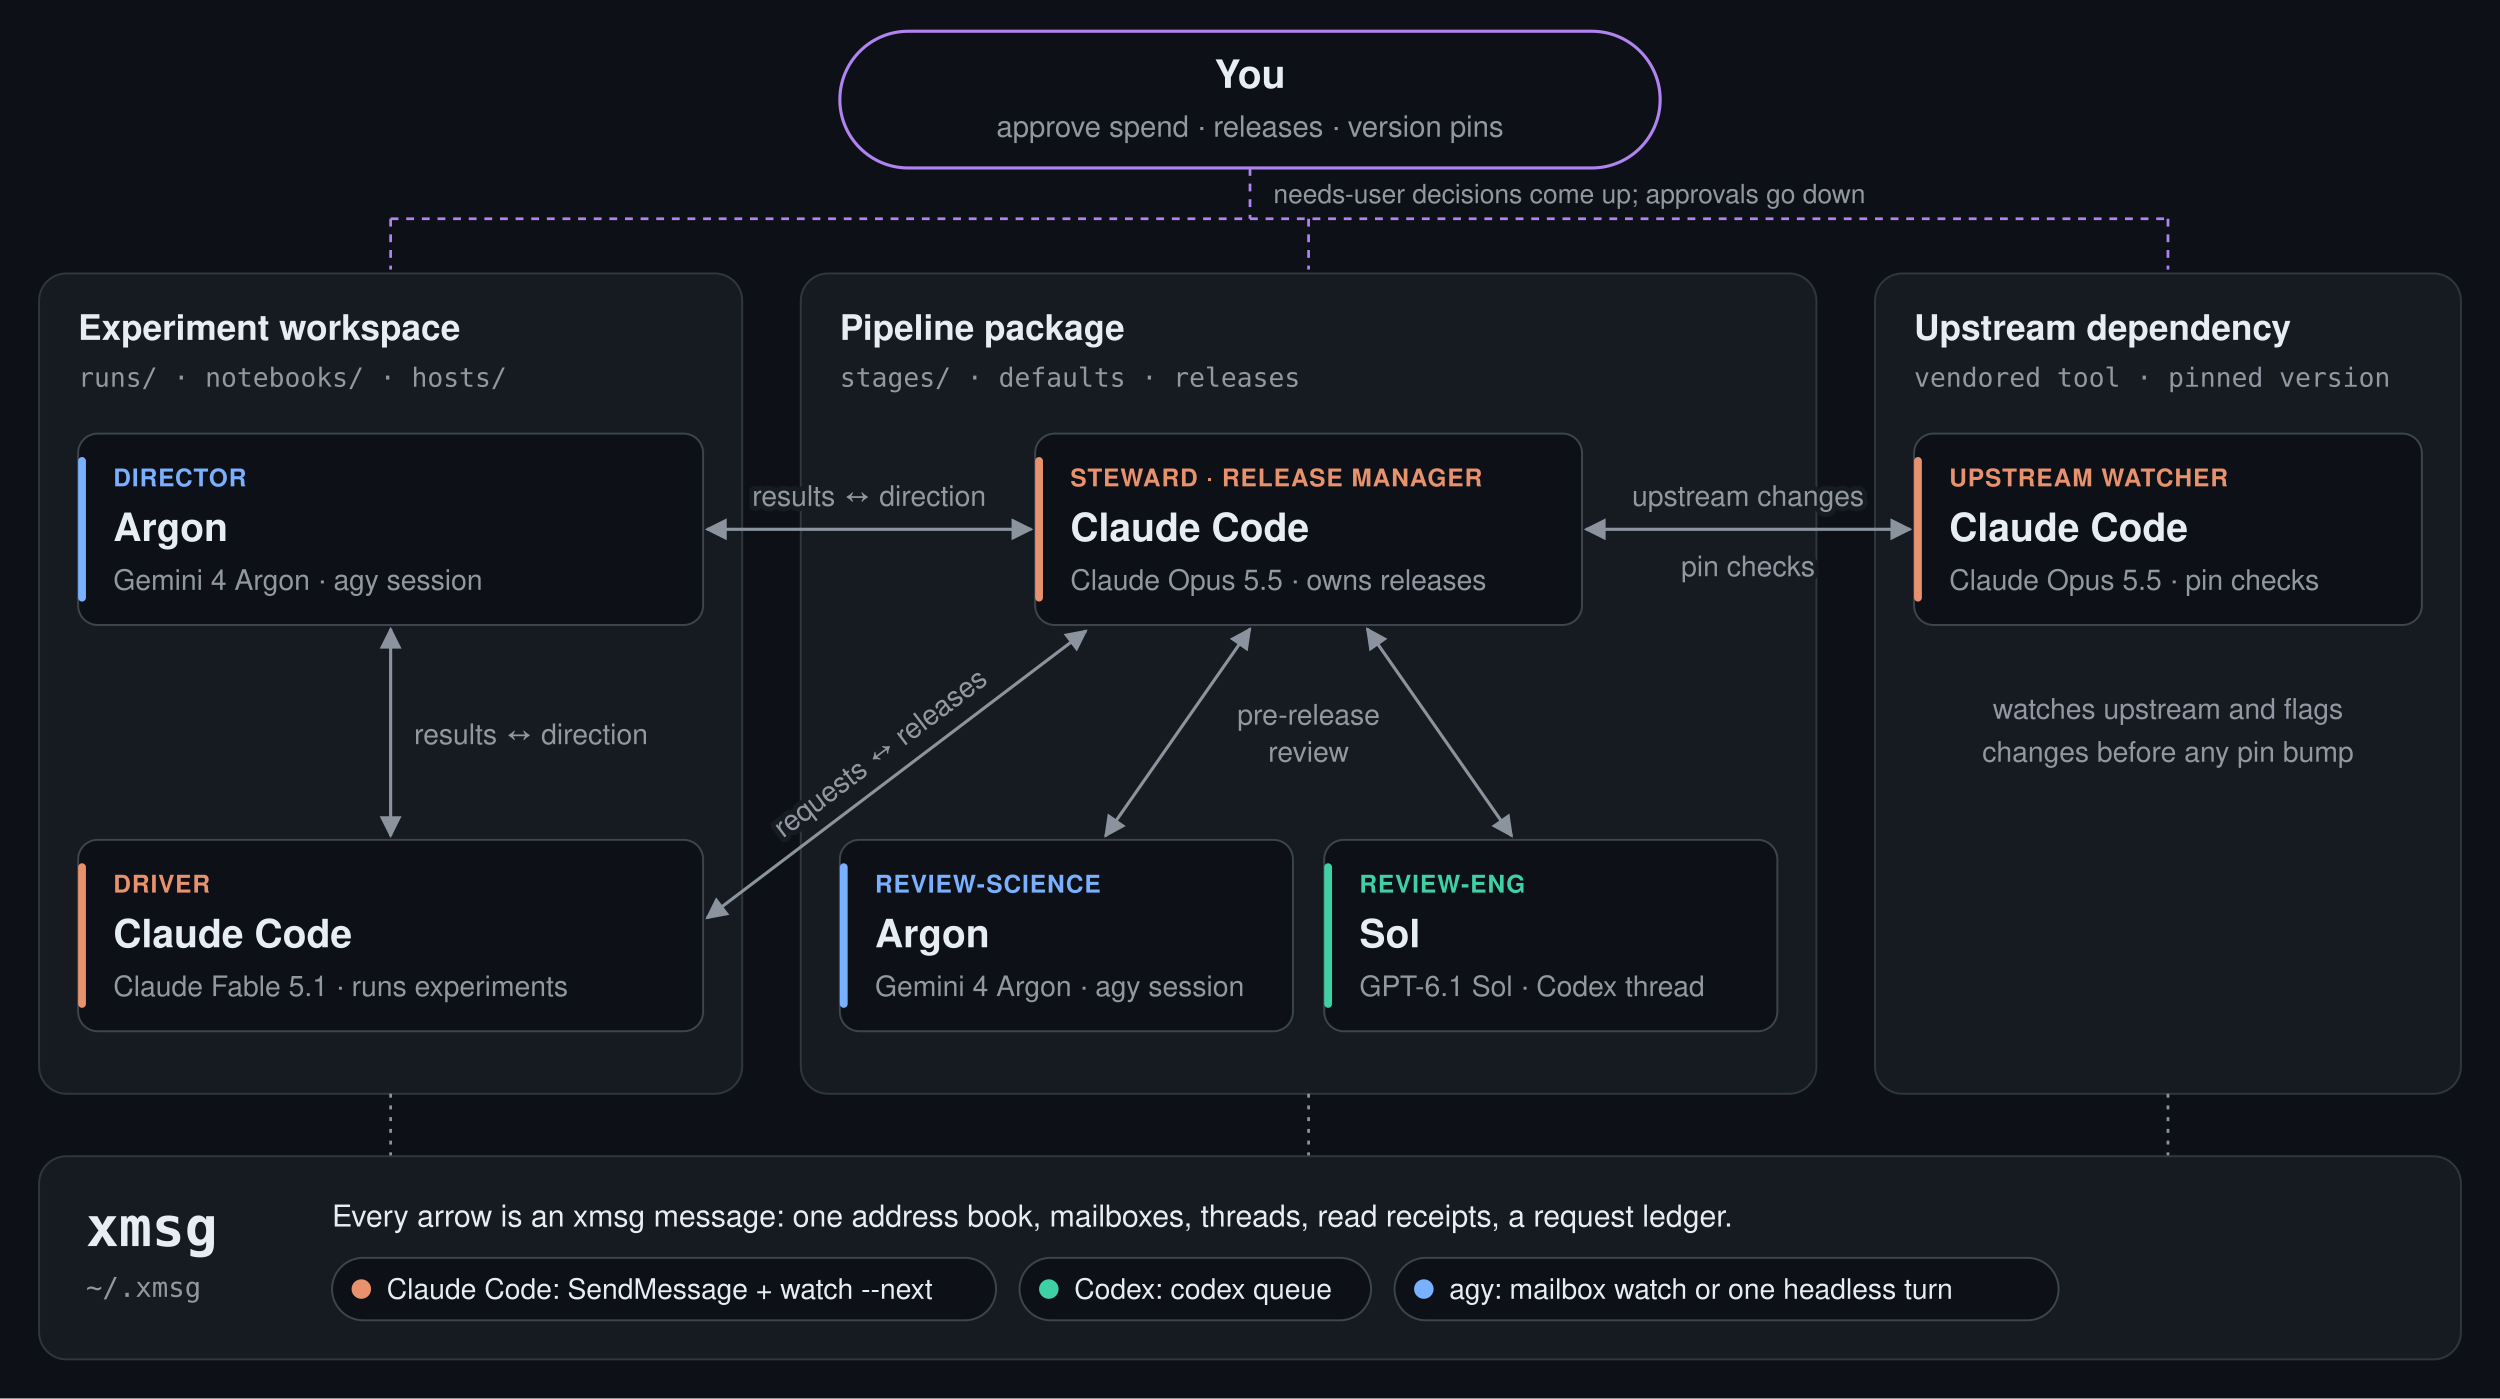
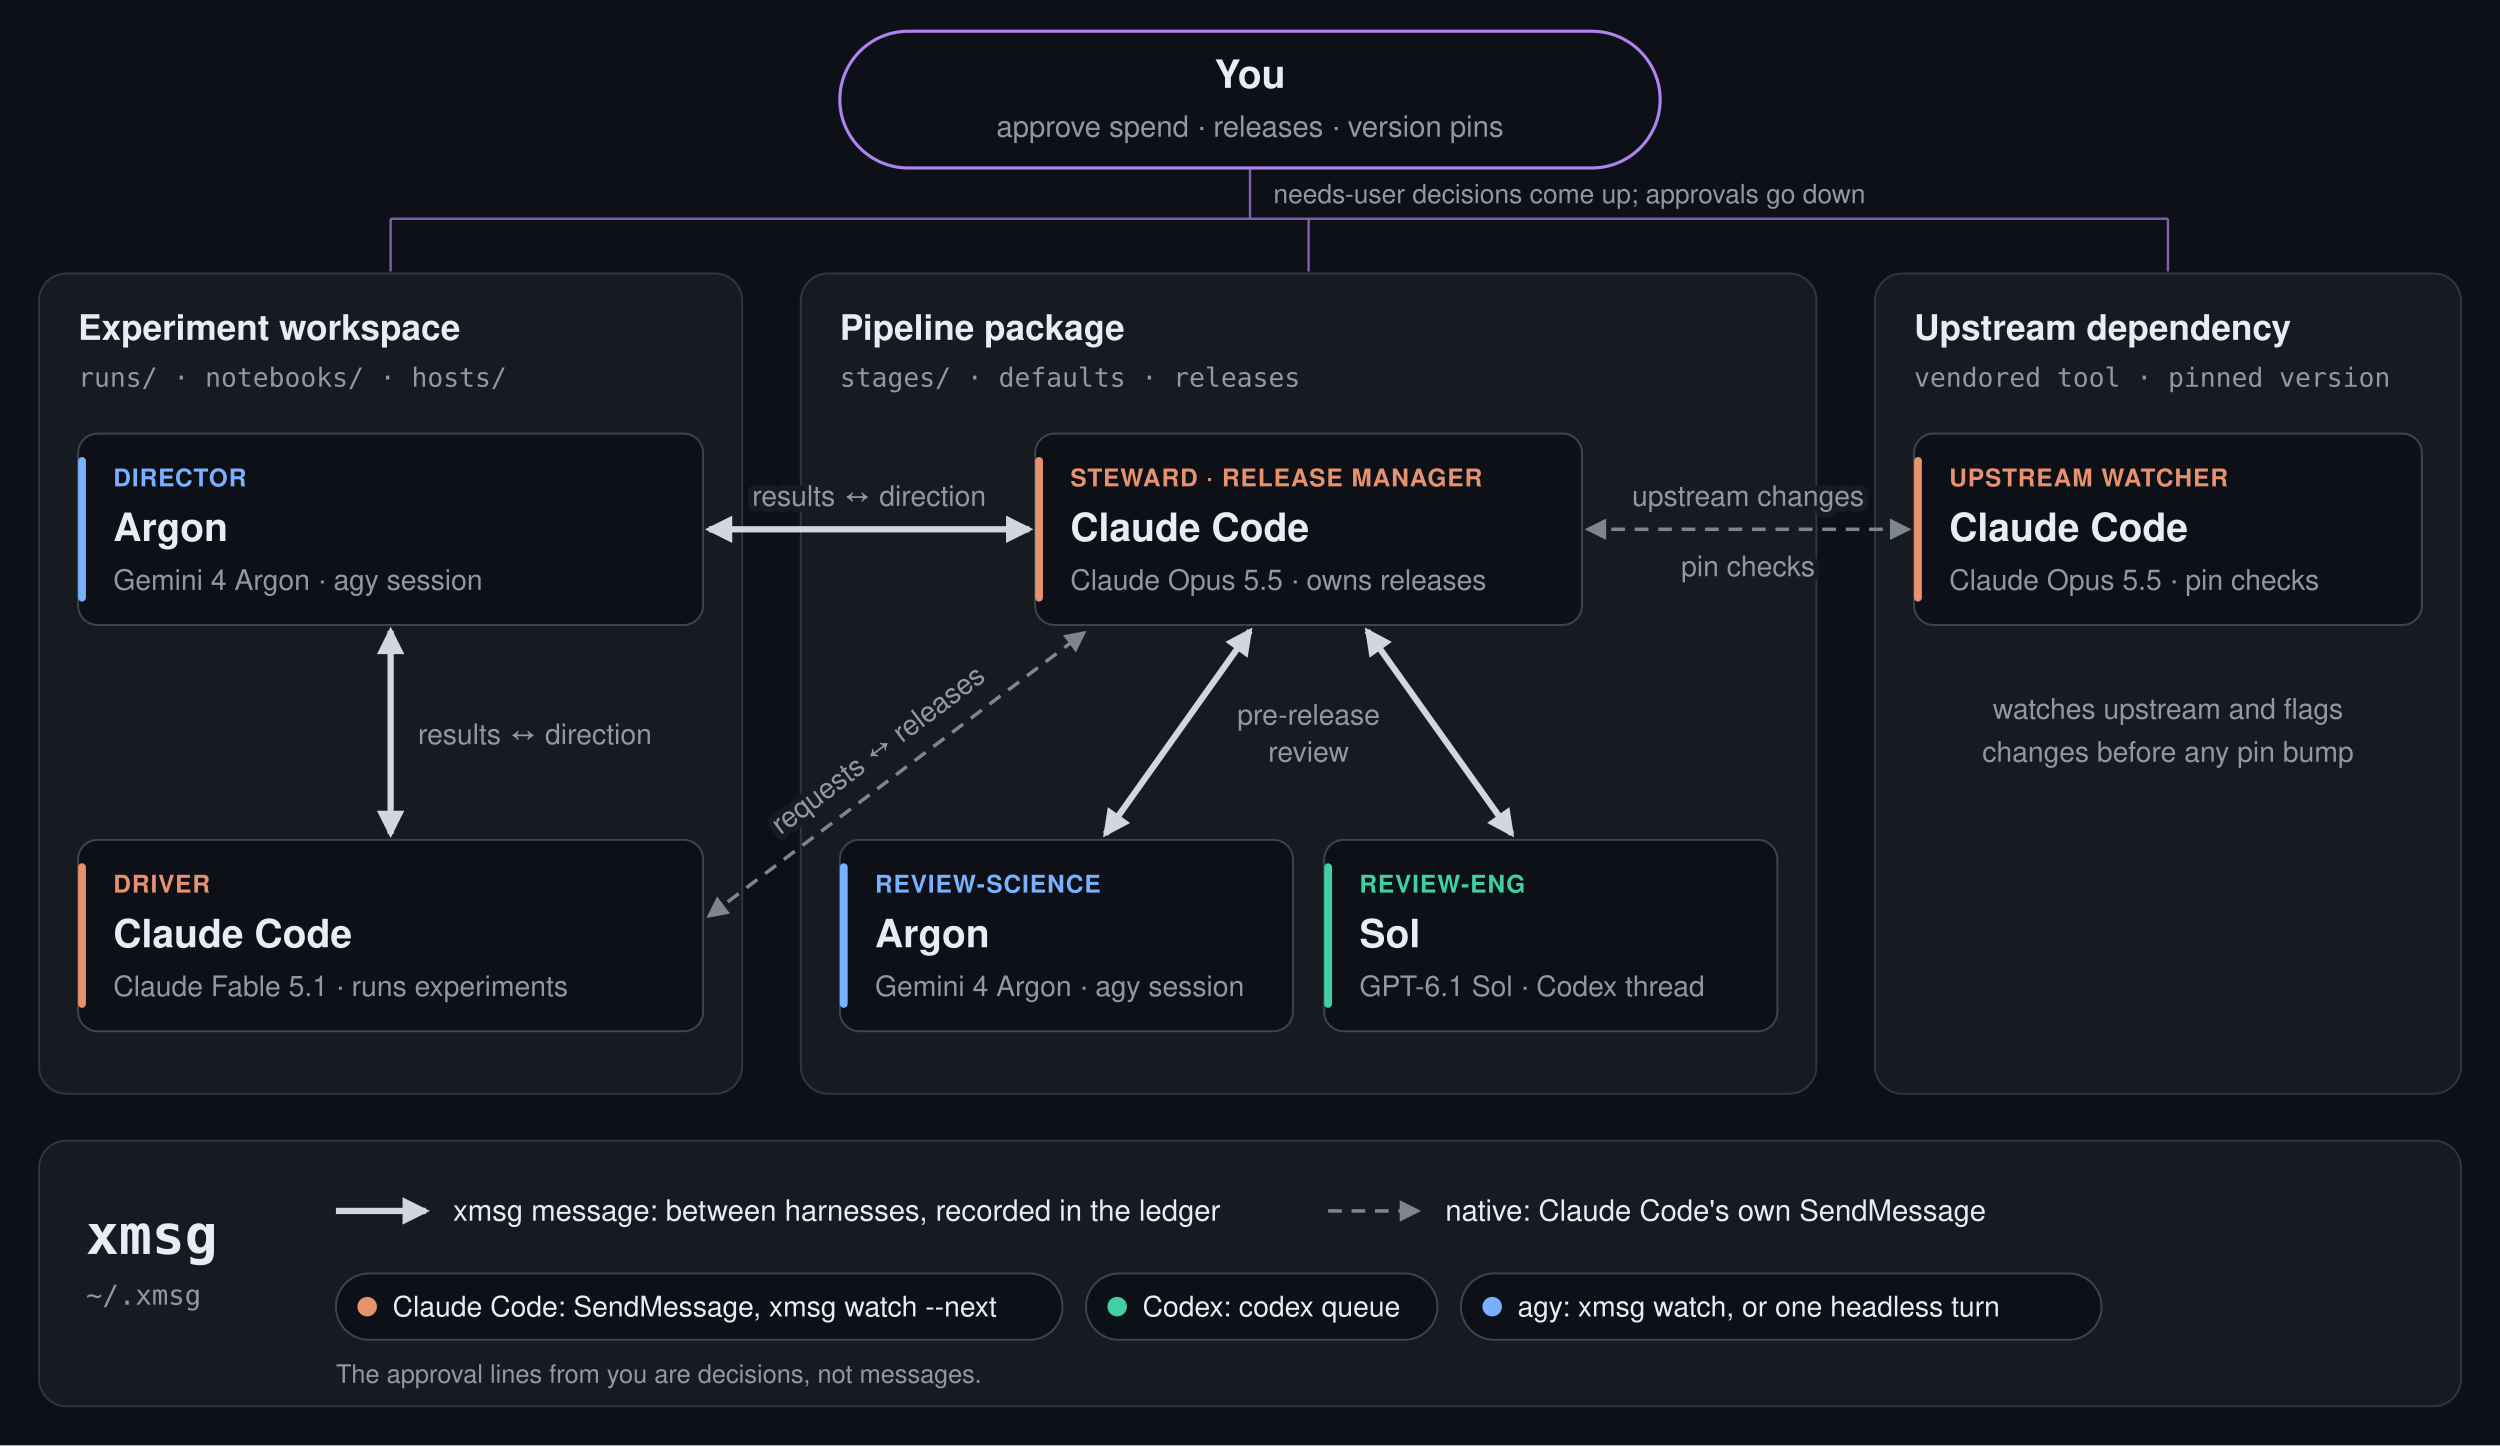
- <svg xmlns="http://www.w3.org/2000/svg" width="1280" height="716" viewBox="0 0 1280 716" role="img" aria-label="An example xmsg team: an Argon director and a Claude driver in the experiment workspace, a Claude steward with Argon and Sol reviewers on the pipeline package, and a Claude upstream watcher, all connected through xmsg, with approvals kept by you.">
+ <svg xmlns="http://www.w3.org/2000/svg" width="1280" height="740" viewBox="0 0 1280 740" role="img" aria-label="An example xmsg team: an Argon director and a Claude driver in the experiment workspace, a Claude steward with Argon and Sol reviewers on the pipeline package, and a Claude upstream watcher. Thick arrows are xmsg messages between harnesses; dashed arrows are Claude Code's own SendMessage between Claude sessions. Approvals stay with you.">
  <defs>
-     <marker id="head" viewBox="0 0 10 10" refX="9" refY="5" markerWidth="7" markerHeight="7" orient="auto-start-reverse">
-       <path d="M0,0 L10,5 L0,10 z" fill="#8b949e" />
+     <marker id="xmsg" viewBox="0 0 10 10" refX="8.5" refY="5" markerUnits="userSpaceOnUse" orient="auto-start-reverse" markerWidth="14" markerHeight="14">
+       <path d="M0,0 L10,5 L0,10 z" fill="#d1d7e0" />
+     </marker>
+     <marker id="native" viewBox="0 0 10 10" refX="8.5" refY="5" markerUnits="userSpaceOnUse" orient="auto-start-reverse" markerWidth="11" markerHeight="11">
+       <path d="M0,0 L10,5 L0,10 z" fill="#7d8590" />
    </marker>
  </defs>
-   <rect width="1280" height="716" fill="#0d1117" />
+   <rect width="1280" height="740" fill="#0d1117" />
  <rect x="430" y="16" width="420" height="70" rx="35" fill="#0d1117" stroke="#b083f0" stroke-width="1.6" />
  <text x="640" y="45" fill="#e6edf3" font-family="-apple-system, BlinkMacSystemFont, 'Segoe UI', Helvetica, Arial, sans-serif" font-size="20" font-weight="700" text-anchor="middle">You</text>
  <text x="640" y="70" fill="#9198a1" font-family="-apple-system, BlinkMacSystemFont, 'Segoe UI', Helvetica, Arial, sans-serif" font-size="15" font-weight="400" text-anchor="middle">approve spend · releases · version pins</text>
-   <path d="M640,86 V112 M200,112 H1110 M200,112 V138 M670,112 V138 M1110,112 V138" stroke="#b083f0" stroke-width="1.4" stroke-dasharray="4 4" fill="none" />
+   <path d="M640,86 V112 M200,112 H1110 M200,112 V139 M670,112 V139 M1110,112 V139" stroke="#b083f0" stroke-width="1.2" fill="none" opacity="0.7" />
  <text x="652" y="104" fill="#9198a1" font-family="-apple-system, BlinkMacSystemFont, 'Segoe UI', Helvetica, Arial, sans-serif" font-size="13.5" font-weight="400" text-anchor="start">needs-user decisions come up; approvals go down</text>
  <rect x="20" y="140" width="360" height="420" rx="14" fill="#161b22" stroke="#30363d" />
  <text x="40" y="174" fill="#e6edf3" font-family="-apple-system, BlinkMacSystemFont, 'Segoe UI', Helvetica, Arial, sans-serif" font-size="18" font-weight="700" text-anchor="start">Experiment workspace</text>
  <text x="40" y="198" fill="#9198a1" font-family="ui-monospace, SFMono-Regular, Menlo, Consolas, monospace" font-size="13.5" font-weight="400" text-anchor="start">runs/ · notebooks/ · hosts/</text>
  <rect x="410" y="140" width="520" height="420" rx="14" fill="#161b22" stroke="#30363d" />
  <text x="430" y="174" fill="#e6edf3" font-family="-apple-system, BlinkMacSystemFont, 'Segoe UI', Helvetica, Arial, sans-serif" font-size="18" font-weight="700" text-anchor="start">Pipeline package</text>
  <text x="430" y="198" fill="#9198a1" font-family="ui-monospace, SFMono-Regular, Menlo, Consolas, monospace" font-size="13.5" font-weight="400" text-anchor="start">stages/ · defaults · releases</text>
  <rect x="960" y="140" width="300" height="420" rx="14" fill="#161b22" stroke="#30363d" />
  <text x="980" y="174" fill="#e6edf3" font-family="-apple-system, BlinkMacSystemFont, 'Segoe UI', Helvetica, Arial, sans-serif" font-size="18" font-weight="700" text-anchor="start">Upstream dependency</text>
  <text x="980" y="198" fill="#9198a1" font-family="ui-monospace, SFMono-Regular, Menlo, Consolas, monospace" font-size="13.5" font-weight="400" text-anchor="start">vendored tool · pinned version</text>
  <text x="1110" y="368" fill="#9198a1" font-family="-apple-system, BlinkMacSystemFont, 'Segoe UI', Helvetica, Arial, sans-serif" font-size="14.5" font-weight="400" text-anchor="middle">watches upstream and flags</text>
  <text x="1110" y="390" fill="#9198a1" font-family="-apple-system, BlinkMacSystemFont, 'Segoe UI', Helvetica, Arial, sans-serif" font-size="14.5" font-weight="400" text-anchor="middle">changes before any pin bump</text>
-   <line x1="200" y1="322" x2="200" y2="428" stroke="#8b949e" stroke-width="1.6" marker-start="url(#head)" marker-end="url(#head)" />
-   <text x="212" y="381" fill="#9198a1" font-family="-apple-system, BlinkMacSystemFont, 'Segoe UI', Helvetica, Arial, sans-serif" font-size="14.5" font-weight="400" text-anchor="start" stroke="#161b22" stroke-width="5" stroke-linejoin="round" paint-order="stroke">results ↔ direction</text>
-   <line x1="362" y1="271" x2="528" y2="271" stroke="#8b949e" stroke-width="1.6" marker-start="url(#head)" marker-end="url(#head)" />
-   <text x="445" y="259" fill="#9198a1" font-family="-apple-system, BlinkMacSystemFont, 'Segoe UI', Helvetica, Arial, sans-serif" font-size="14.5" font-weight="400" text-anchor="middle" stroke="#161b22" stroke-width="5" stroke-linejoin="round" paint-order="stroke">results ↔ direction</text>
-   <line x1="362" y1="470" x2="556" y2="323" stroke="#8b949e" stroke-width="1.6" marker-start="url(#head)" marker-end="url(#head)" />
-   <text x="453.6" y="389.3" fill="#9198a1" font-family="-apple-system, BlinkMacSystemFont, 'Segoe UI', Helvetica, Arial, sans-serif" font-size="14.5" font-weight="400" text-anchor="middle" transform="rotate(-37.2 453.6 389.3)" stroke="#161b22" stroke-width="5" stroke-linejoin="round" paint-order="stroke">requests ↔ releases</text>
-   <line x1="640" y1="322" x2="566" y2="428" stroke="#8b949e" stroke-width="1.6" marker-start="url(#head)" marker-end="url(#head)" />
-   <line x1="700" y1="322" x2="774" y2="428" stroke="#8b949e" stroke-width="1.6" marker-start="url(#head)" marker-end="url(#head)" />
-   <text x="670" y="371" fill="#9198a1" font-family="-apple-system, BlinkMacSystemFont, 'Segoe UI', Helvetica, Arial, sans-serif" font-size="14.5" font-weight="400" text-anchor="middle" stroke="#161b22" stroke-width="5" stroke-linejoin="round" paint-order="stroke">pre-release</text>
-   <text x="670" y="390" fill="#9198a1" font-family="-apple-system, BlinkMacSystemFont, 'Segoe UI', Helvetica, Arial, sans-serif" font-size="14.5" font-weight="400" text-anchor="middle" stroke="#161b22" stroke-width="5" stroke-linejoin="round" paint-order="stroke">review</text>
-   <line x1="812" y1="271" x2="978" y2="271" stroke="#8b949e" stroke-width="1.6" marker-start="url(#head)" marker-end="url(#head)" />
-   <text x="895" y="259" fill="#9198a1" font-family="-apple-system, BlinkMacSystemFont, 'Segoe UI', Helvetica, Arial, sans-serif" font-size="14.5" font-weight="400" text-anchor="middle" stroke="#161b22" stroke-width="5" stroke-linejoin="round" paint-order="stroke">upstream changes</text>
-   <text x="895" y="295" fill="#9198a1" font-family="-apple-system, BlinkMacSystemFont, 'Segoe UI', Helvetica, Arial, sans-serif" font-size="14.5" font-weight="400" text-anchor="middle" stroke="#161b22" stroke-width="5" stroke-linejoin="round" paint-order="stroke">pin checks</text>
+   <line x1="200" y1="323" x2="200" y2="427" stroke="#d1d7e0" stroke-width="3.2" marker-start="url(#xmsg)" marker-end="url(#xmsg)" />
+   <text x="214" y="381" fill="#9198a1" font-family="-apple-system, BlinkMacSystemFont, 'Segoe UI', Helvetica, Arial, sans-serif" font-size="14.5" font-weight="400" text-anchor="start" stroke="#161b22" stroke-width="6" stroke-linejoin="round" paint-order="stroke">results ↔ direction</text>
+   <line x1="363" y1="271" x2="527" y2="271" stroke="#d1d7e0" stroke-width="3.2" marker-start="url(#xmsg)" marker-end="url(#xmsg)" />
+   <text x="445" y="259" fill="#9198a1" font-family="-apple-system, BlinkMacSystemFont, 'Segoe UI', Helvetica, Arial, sans-serif" font-size="14.5" font-weight="400" text-anchor="middle" stroke="#161b22" stroke-width="6" stroke-linejoin="round" paint-order="stroke">results ↔ direction</text>
+   <line x1="363" y1="469" x2="555" y2="324" stroke="#7d8590" stroke-width="1.8" stroke-dasharray="7 5" marker-start="url(#native)" marker-end="url(#native)" />
+   <text x="452.4" y="387.7" fill="#9198a1" font-family="-apple-system, BlinkMacSystemFont, 'Segoe UI', Helvetica, Arial, sans-serif" font-size="14.5" font-weight="400" text-anchor="middle" transform="rotate(-37.1 452.4 387.7)" stroke="#161b22" stroke-width="6" stroke-linejoin="round" paint-order="stroke">requests ↔ releases</text>
+   <line x1="640" y1="323" x2="566" y2="427" stroke="#d1d7e0" stroke-width="3.2" marker-start="url(#xmsg)" marker-end="url(#xmsg)" />
+   <line x1="700" y1="323" x2="774" y2="427" stroke="#d1d7e0" stroke-width="3.2" marker-start="url(#xmsg)" marker-end="url(#xmsg)" />
+   <text x="670" y="371" fill="#9198a1" font-family="-apple-system, BlinkMacSystemFont, 'Segoe UI', Helvetica, Arial, sans-serif" font-size="14.5" font-weight="400" text-anchor="middle" stroke="#161b22" stroke-width="6" stroke-linejoin="round" paint-order="stroke">pre-release</text>
+   <text x="670" y="390" fill="#9198a1" font-family="-apple-system, BlinkMacSystemFont, 'Segoe UI', Helvetica, Arial, sans-serif" font-size="14.5" font-weight="400" text-anchor="middle" stroke="#161b22" stroke-width="6" stroke-linejoin="round" paint-order="stroke">review</text>
+   <line x1="813" y1="271" x2="977" y2="271" stroke="#7d8590" stroke-width="1.8" stroke-dasharray="7 5" marker-start="url(#native)" marker-end="url(#native)" />
+   <text x="895" y="259" fill="#9198a1" font-family="-apple-system, BlinkMacSystemFont, 'Segoe UI', Helvetica, Arial, sans-serif" font-size="14.5" font-weight="400" text-anchor="middle" stroke="#161b22" stroke-width="6" stroke-linejoin="round" paint-order="stroke">upstream changes</text>
+   <text x="895" y="295" fill="#9198a1" font-family="-apple-system, BlinkMacSystemFont, 'Segoe UI', Helvetica, Arial, sans-serif" font-size="14.5" font-weight="400" text-anchor="middle" stroke="#161b22" stroke-width="6" stroke-linejoin="round" paint-order="stroke">pin checks</text>
  <rect x="40" y="222" width="320" height="98" rx="10" fill="#0d1117" stroke="#3d444d" />
  <rect x="40" y="234" width="4" height="74" rx="2" fill="#79b0ff" />
  <text x="58" y="249" fill="#79b0ff" font-family="-apple-system, BlinkMacSystemFont, 'Segoe UI', Helvetica, Arial, sans-serif" font-size="12.5" font-weight="700" text-anchor="start" letter-spacing="0.5">DIRECTOR</text>
  <text x="58" y="277" fill="#e6edf3" font-family="-apple-system, BlinkMacSystemFont, 'Segoe UI', Helvetica, Arial, sans-serif" font-size="20" font-weight="700" text-anchor="start">Argon</text>
  <text x="58" y="302" fill="#9198a1" font-family="-apple-system, BlinkMacSystemFont, 'Segoe UI', Helvetica, Arial, sans-serif" font-size="14.5" font-weight="400" text-anchor="start">Gemini 4 Argon · agy session</text>
  <rect x="40" y="430" width="320" height="98" rx="10" fill="#0d1117" stroke="#3d444d" />
  <rect x="40" y="442" width="4" height="74" rx="2" fill="#e8916d" />
  <text x="58" y="457" fill="#e8916d" font-family="-apple-system, BlinkMacSystemFont, 'Segoe UI', Helvetica, Arial, sans-serif" font-size="12.5" font-weight="700" text-anchor="start" letter-spacing="0.5">DRIVER</text>
  <text x="58" y="485" fill="#e6edf3" font-family="-apple-system, BlinkMacSystemFont, 'Segoe UI', Helvetica, Arial, sans-serif" font-size="20" font-weight="700" text-anchor="start">Claude Code</text>
  <text x="58" y="510" fill="#9198a1" font-family="-apple-system, BlinkMacSystemFont, 'Segoe UI', Helvetica, Arial, sans-serif" font-size="14.5" font-weight="400" text-anchor="start">Claude Fable 5.1 · runs experiments</text>
  <rect x="530" y="222" width="280" height="98" rx="10" fill="#0d1117" stroke="#3d444d" />
  <rect x="530" y="234" width="4" height="74" rx="2" fill="#e8916d" />
  <text x="548" y="249" fill="#e8916d" font-family="-apple-system, BlinkMacSystemFont, 'Segoe UI', Helvetica, Arial, sans-serif" font-size="12.5" font-weight="700" text-anchor="start" letter-spacing="0.5">STEWARD · RELEASE MANAGER</text>
  <text x="548" y="277" fill="#e6edf3" font-family="-apple-system, BlinkMacSystemFont, 'Segoe UI', Helvetica, Arial, sans-serif" font-size="20" font-weight="700" text-anchor="start">Claude Code</text>
  <text x="548" y="302" fill="#9198a1" font-family="-apple-system, BlinkMacSystemFont, 'Segoe UI', Helvetica, Arial, sans-serif" font-size="14.5" font-weight="400" text-anchor="start">Claude Opus 5.5 · owns releases</text>
  <rect x="430" y="430" width="232" height="98" rx="10" fill="#0d1117" stroke="#3d444d" />
  <rect x="430" y="442" width="4" height="74" rx="2" fill="#79b0ff" />
  <text x="448" y="457" fill="#79b0ff" font-family="-apple-system, BlinkMacSystemFont, 'Segoe UI', Helvetica, Arial, sans-serif" font-size="12.5" font-weight="700" text-anchor="start" letter-spacing="0.5">REVIEW-SCIENCE</text>
  <text x="448" y="485" fill="#e6edf3" font-family="-apple-system, BlinkMacSystemFont, 'Segoe UI', Helvetica, Arial, sans-serif" font-size="20" font-weight="700" text-anchor="start">Argon</text>
  <text x="448" y="510" fill="#9198a1" font-family="-apple-system, BlinkMacSystemFont, 'Segoe UI', Helvetica, Arial, sans-serif" font-size="14.5" font-weight="400" text-anchor="start">Gemini 4 Argon · agy session</text>
  <rect x="678" y="430" width="232" height="98" rx="10" fill="#0d1117" stroke="#3d444d" />
  <rect x="678" y="442" width="4" height="74" rx="2" fill="#3fd1a4" />
  <text x="696" y="457" fill="#3fd1a4" font-family="-apple-system, BlinkMacSystemFont, 'Segoe UI', Helvetica, Arial, sans-serif" font-size="12.5" font-weight="700" text-anchor="start" letter-spacing="0.5">REVIEW-ENG</text>
  <text x="696" y="485" fill="#e6edf3" font-family="-apple-system, BlinkMacSystemFont, 'Segoe UI', Helvetica, Arial, sans-serif" font-size="20" font-weight="700" text-anchor="start">Sol</text>
  <text x="696" y="510" fill="#9198a1" font-family="-apple-system, BlinkMacSystemFont, 'Segoe UI', Helvetica, Arial, sans-serif" font-size="14.5" font-weight="400" text-anchor="start">GPT-6.1 Sol · Codex thread</text>
  <rect x="980" y="222" width="260" height="98" rx="10" fill="#0d1117" stroke="#3d444d" />
  <rect x="980" y="234" width="4" height="74" rx="2" fill="#e8916d" />
  <text x="998" y="249" fill="#e8916d" font-family="-apple-system, BlinkMacSystemFont, 'Segoe UI', Helvetica, Arial, sans-serif" font-size="12.5" font-weight="700" text-anchor="start" letter-spacing="0.5">UPSTREAM WATCHER</text>
  <text x="998" y="277" fill="#e6edf3" font-family="-apple-system, BlinkMacSystemFont, 'Segoe UI', Helvetica, Arial, sans-serif" font-size="20" font-weight="700" text-anchor="start">Claude Code</text>
  <text x="998" y="302" fill="#9198a1" font-family="-apple-system, BlinkMacSystemFont, 'Segoe UI', Helvetica, Arial, sans-serif" font-size="14.5" font-weight="400" text-anchor="start">Claude Opus 5.5 · pin checks</text>
-   <path d="M200,560 V592 M670,560 V592 M1110,560 V592" stroke="#8b949e" stroke-width="1.4" stroke-dasharray="2 4" />
-   <rect x="20" y="592" width="1240" height="104" rx="14" fill="#161b22" stroke="#30363d" />
-   <text x="44" y="638" fill="#e6edf3" font-family="ui-monospace, SFMono-Regular, Menlo, Consolas, monospace" font-size="28" font-weight="700" text-anchor="start">xmsg</text>
-   <text x="44" y="664" fill="#9198a1" font-family="ui-monospace, SFMono-Regular, Menlo, Consolas, monospace" font-size="14" font-weight="400" text-anchor="start">~/.xmsg</text>
-   <text x="170" y="628" fill="#e6edf3" font-family="-apple-system, BlinkMacSystemFont, 'Segoe UI', Helvetica, Arial, sans-serif" font-size="15.5" font-weight="400" text-anchor="start">Every arrow is an xmsg message: one address book, mailboxes, threads, read receipts, a request ledger.</text>
-   <rect x="170" y="644" width="340" height="32" rx="16" fill="#0d1117" stroke="#3d444d" />
-   <circle cx="185" cy="660" r="5" fill="#e8916d" />
-   <text x="198" y="665" fill="#e6edf3" font-family="-apple-system, BlinkMacSystemFont, 'Segoe UI', Helvetica, Arial, sans-serif" font-size="14.5" font-weight="400" text-anchor="start">Claude Code: SendMessage + watch --next</text>
-   <rect x="522" y="644" width="180" height="32" rx="16" fill="#0d1117" stroke="#3d444d" />
-   <circle cx="537" cy="660" r="5" fill="#3fd1a4" />
-   <text x="550" y="665" fill="#e6edf3" font-family="-apple-system, BlinkMacSystemFont, 'Segoe UI', Helvetica, Arial, sans-serif" font-size="14.5" font-weight="400" text-anchor="start">Codex: codex queue</text>
-   <rect x="714" y="644" width="340" height="32" rx="16" fill="#0d1117" stroke="#3d444d" />
-   <circle cx="729" cy="660" r="5" fill="#79b0ff" />
-   <text x="742" y="665" fill="#e6edf3" font-family="-apple-system, BlinkMacSystemFont, 'Segoe UI', Helvetica, Arial, sans-serif" font-size="14.5" font-weight="400" text-anchor="start">agy: mailbox watch or one headless turn</text>
+   <rect x="20" y="584" width="1240" height="136" rx="14" fill="#161b22" stroke="#30363d" />
+   <text x="44" y="642" fill="#e6edf3" font-family="ui-monospace, SFMono-Regular, Menlo, Consolas, monospace" font-size="28" font-weight="700" text-anchor="start">xmsg</text>
+   <text x="44" y="668" fill="#9198a1" font-family="ui-monospace, SFMono-Regular, Menlo, Consolas, monospace" font-size="14" font-weight="400" text-anchor="start">~/.xmsg</text>
+   <line x1="172" y1="620" x2="218" y2="620" stroke="#d1d7e0" stroke-width="3.2" marker-end="url(#xmsg)" />
+   <text x="232" y="625" fill="#e6edf3" font-family="-apple-system, BlinkMacSystemFont, 'Segoe UI', Helvetica, Arial, sans-serif" font-size="15" font-weight="400" text-anchor="start">xmsg message: between harnesses, recorded in the ledger</text>
+   <line x1="680" y1="620" x2="726" y2="620" stroke="#7d8590" stroke-width="1.8" stroke-dasharray="7 5" marker-end="url(#native)" />
+   <text x="740" y="625" fill="#e6edf3" font-family="-apple-system, BlinkMacSystemFont, 'Segoe UI', Helvetica, Arial, sans-serif" font-size="15" font-weight="400" text-anchor="start">native: Claude Code's own SendMessage</text>
+   <rect x="172" y="652" width="372" height="34" rx="17" fill="#0d1117" stroke="#3d444d" />
+   <circle cx="188" cy="669" r="5" fill="#e8916d" />
+   <text x="201" y="674" fill="#e6edf3" font-family="-apple-system, BlinkMacSystemFont, 'Segoe UI', Helvetica, Arial, sans-serif" font-size="14.5" font-weight="400" text-anchor="start">Claude Code: SendMessage, xmsg watch --next</text>
+   <rect x="556" y="652" width="180" height="34" rx="17" fill="#0d1117" stroke="#3d444d" />
+   <circle cx="572" cy="669" r="5" fill="#3fd1a4" />
+   <text x="585" y="674" fill="#e6edf3" font-family="-apple-system, BlinkMacSystemFont, 'Segoe UI', Helvetica, Arial, sans-serif" font-size="14.5" font-weight="400" text-anchor="start">Codex: codex queue</text>
+   <rect x="748" y="652" width="328" height="34" rx="17" fill="#0d1117" stroke="#3d444d" />
+   <circle cx="764" cy="669" r="5" fill="#79b0ff" />
+   <text x="777" y="674" fill="#e6edf3" font-family="-apple-system, BlinkMacSystemFont, 'Segoe UI', Helvetica, Arial, sans-serif" font-size="14.5" font-weight="400" text-anchor="start">agy: xmsg watch, or one headless turn</text>
+   <text x="172" y="708" fill="#9198a1" font-family="-apple-system, BlinkMacSystemFont, 'Segoe UI', Helvetica, Arial, sans-serif" font-size="13" font-weight="400" text-anchor="start">The approval lines from you are decisions, not messages.</text>
</svg>
